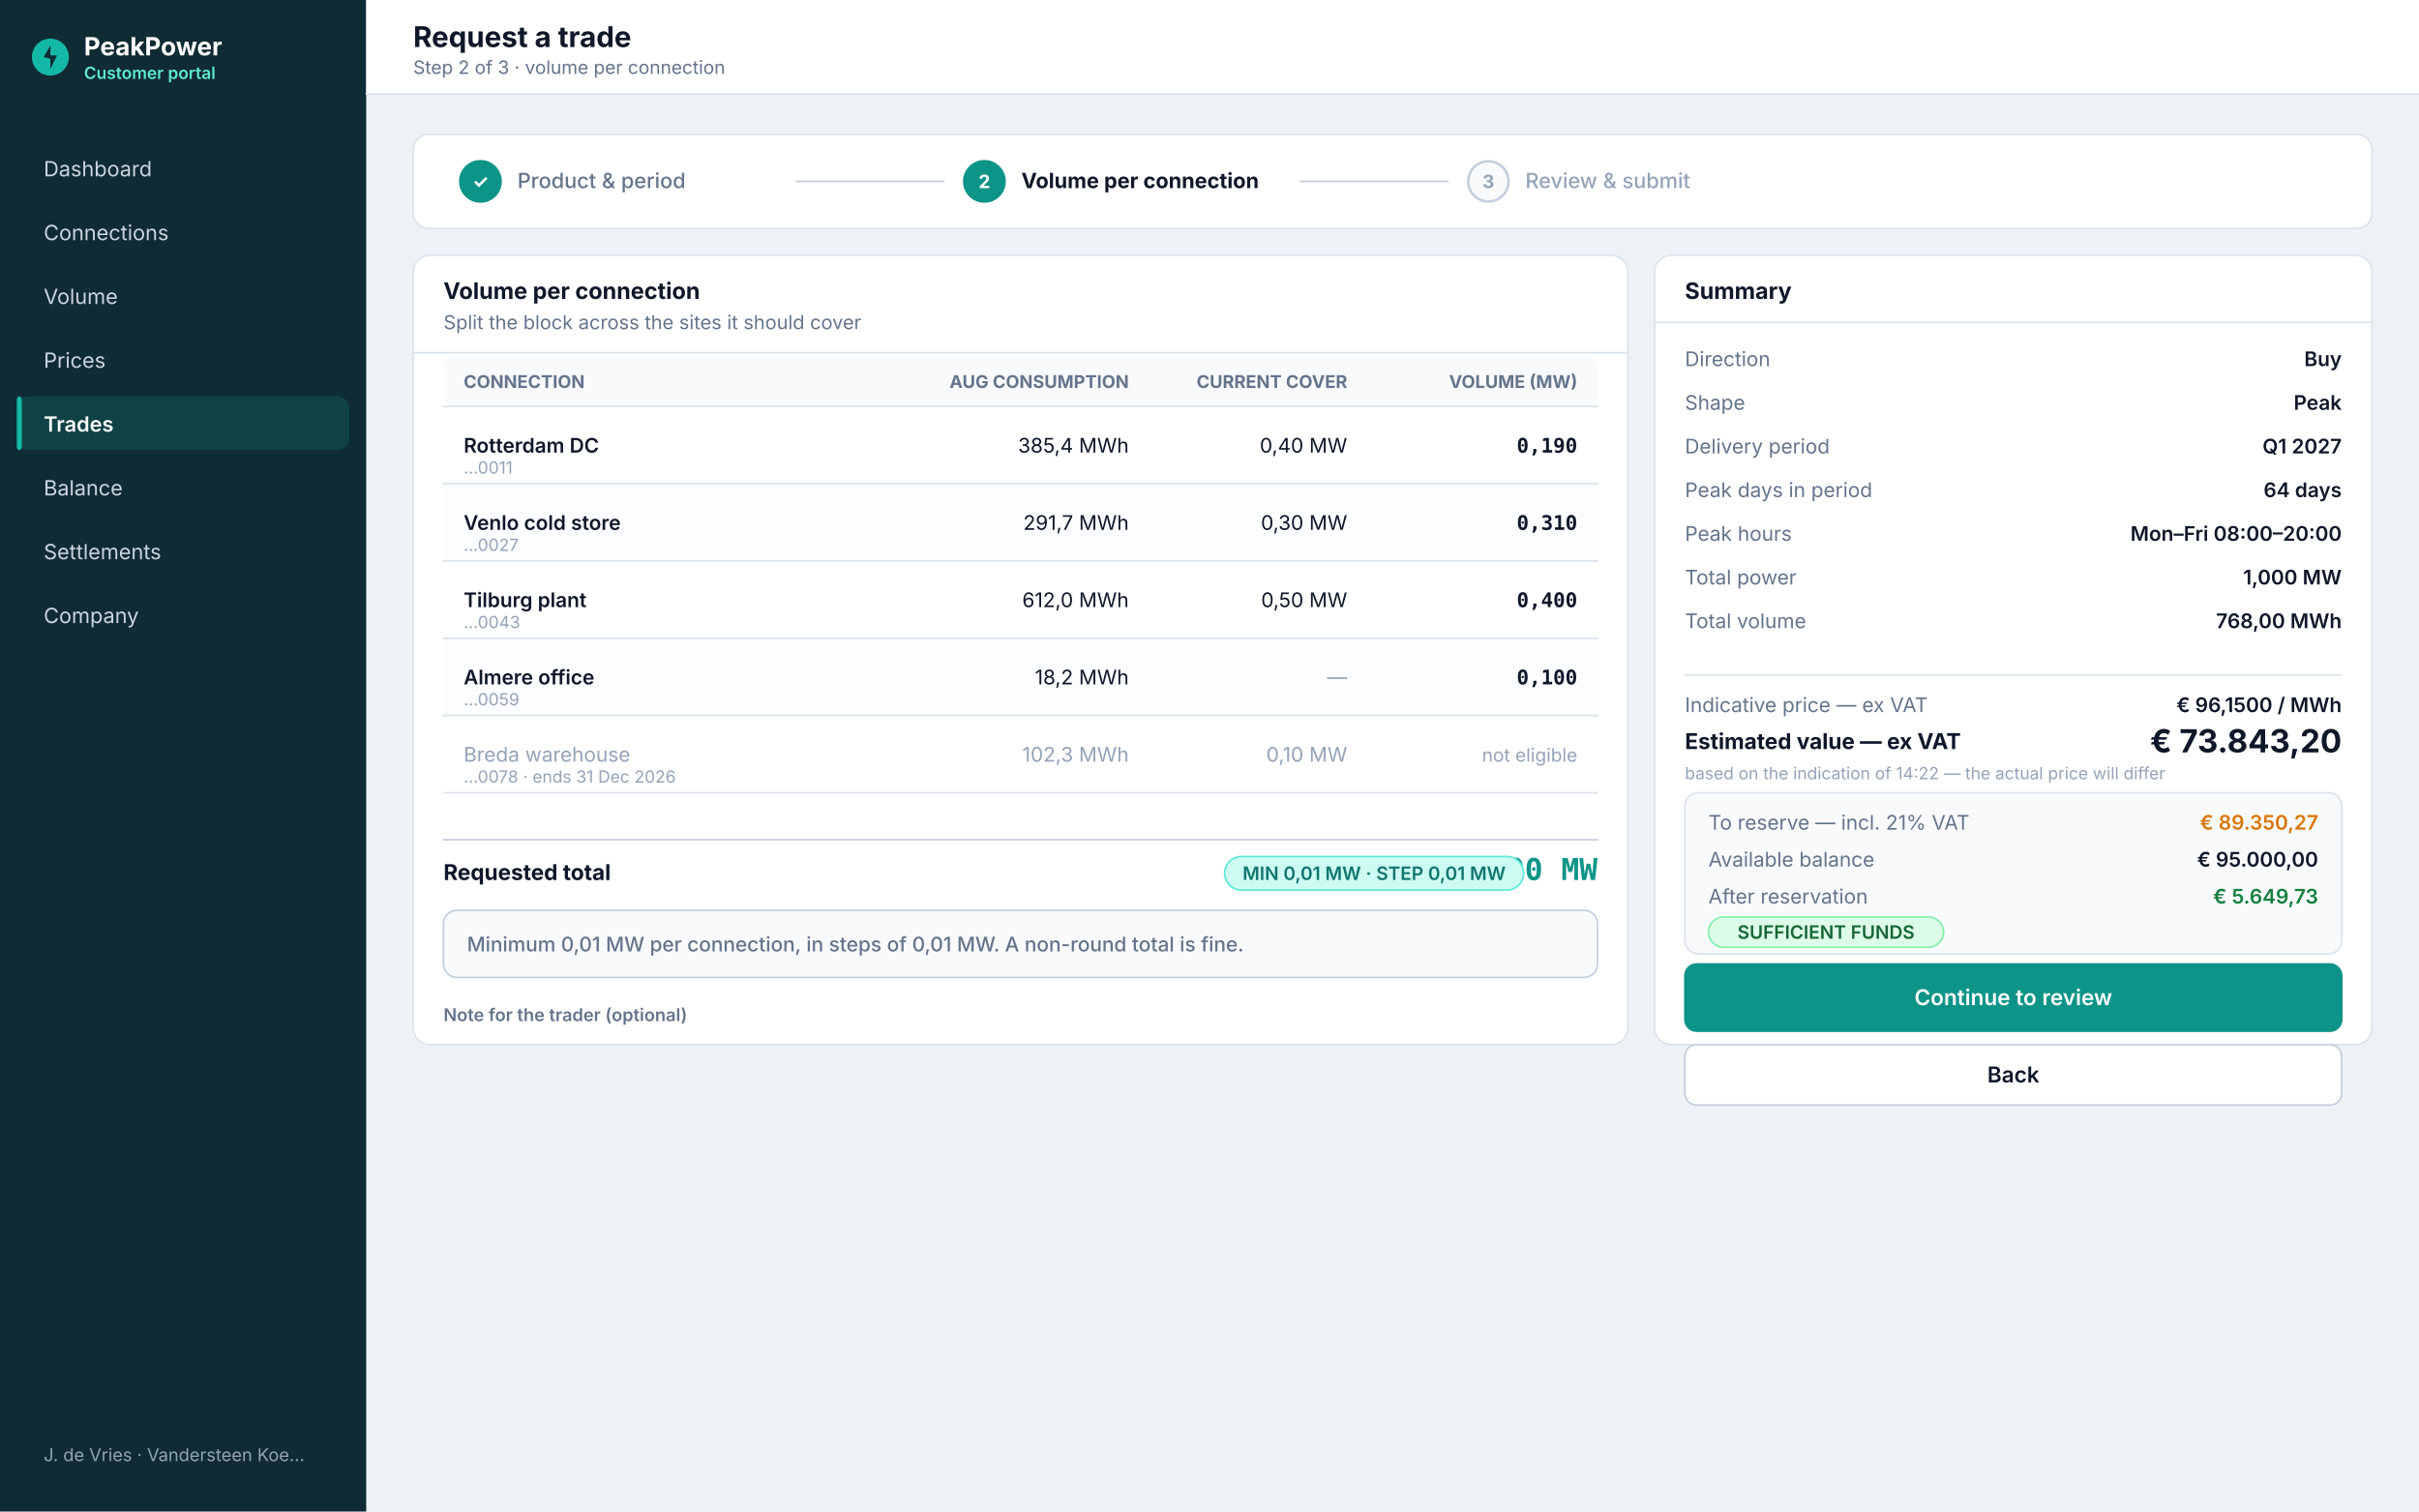
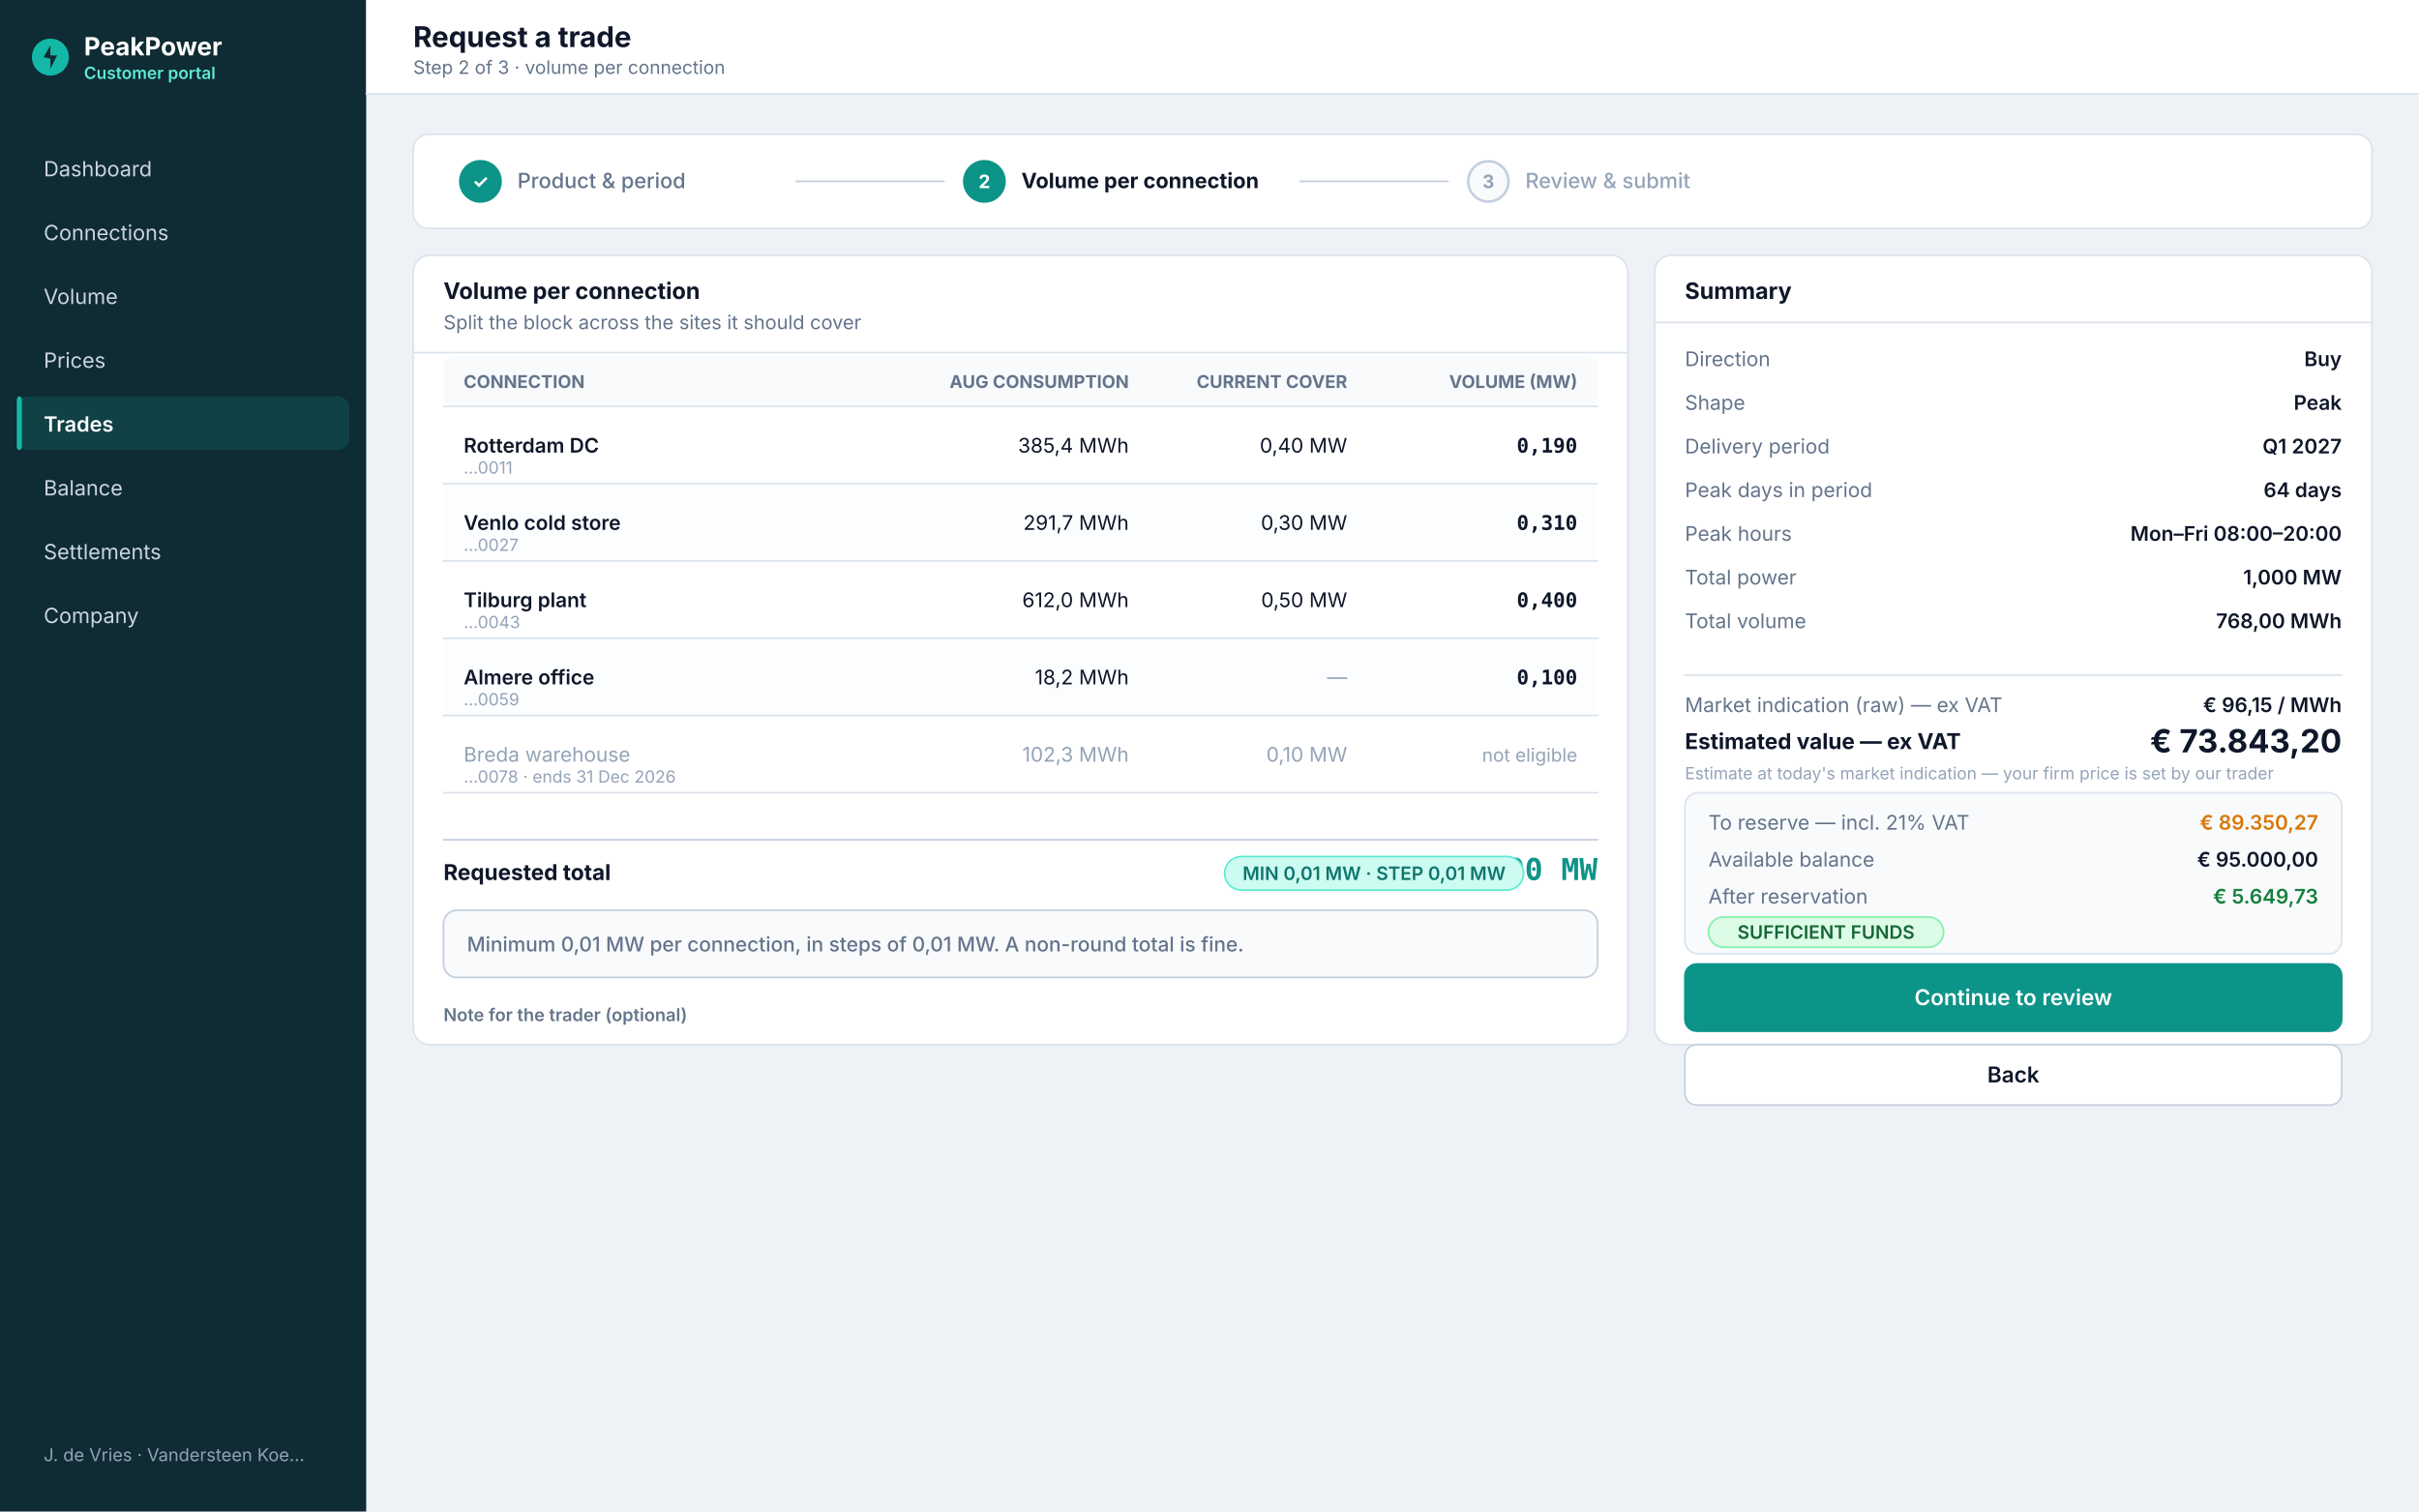
<svg xmlns="http://www.w3.org/2000/svg" viewBox="0 0 1440 900" width="1440" height="900" role="img" aria-label="Customer portal — trade request wizard">
  <rect x="0" y="0" width="1440" height="900" rx="0" fill="#eef2f6" stroke="none" />
  <rect x="0" y="0" width="218" height="900" rx="0" fill="#0f2b33" stroke="none" />
  <g>
    <circle cx="30" cy="34" r="11" fill="#14b8a6" stroke="none" stroke-width="1" />
    <path d="M 26 34 L 30 27 L 30 33 L 34 33 L 30 41 L 30 35 Z" fill="#0f2b33" stroke="none" stroke-width="2" stroke-linejoin="round" stroke-linecap="round" />
  </g>
  <text x="50" y="33" font-family="Inter, 'Segoe UI', -apple-system, BlinkMacSystemFont, 'Helvetica Neue', Arial, sans-serif" font-size="15" fill="#ffffff" font-weight="700" text-anchor="start">PeakPower</text>
  <text x="50" y="47" font-family="Inter, 'Segoe UI', -apple-system, BlinkMacSystemFont, 'Helvetica Neue', Arial, sans-serif" font-size="10" fill="#5eead4" font-weight="600" text-anchor="start">Customer portal</text>
  <text x="26" y="105" font-family="Inter, 'Segoe UI', -apple-system, BlinkMacSystemFont, 'Helvetica Neue', Arial, sans-serif" font-size="12.5" fill="#cbd5e1" font-weight="400" text-anchor="start">Dashboard</text>
  <text x="26" y="143" font-family="Inter, 'Segoe UI', -apple-system, BlinkMacSystemFont, 'Helvetica Neue', Arial, sans-serif" font-size="12.5" fill="#cbd5e1" font-weight="400" text-anchor="start">Connections</text>
  <text x="26" y="181" font-family="Inter, 'Segoe UI', -apple-system, BlinkMacSystemFont, 'Helvetica Neue', Arial, sans-serif" font-size="12.5" fill="#cbd5e1" font-weight="400" text-anchor="start">Volume</text>
  <text x="26" y="219" font-family="Inter, 'Segoe UI', -apple-system, BlinkMacSystemFont, 'Helvetica Neue', Arial, sans-serif" font-size="12.5" fill="#cbd5e1" font-weight="400" text-anchor="start">Prices</text>
  <rect x="10" y="236" width="198" height="32" rx="7" fill="rgba(20,184,166,0.16)" stroke="none" />
  <rect x="10" y="236" width="3" height="32" rx="2" fill="#14b8a6" stroke="none" />
  <text x="26" y="257" font-family="Inter, 'Segoe UI', -apple-system, BlinkMacSystemFont, 'Helvetica Neue', Arial, sans-serif" font-size="12.5" fill="#ffffff" font-weight="600" text-anchor="start">Trades</text>
  <text x="26" y="295" font-family="Inter, 'Segoe UI', -apple-system, BlinkMacSystemFont, 'Helvetica Neue', Arial, sans-serif" font-size="12.5" fill="#cbd5e1" font-weight="400" text-anchor="start">Balance</text>
  <text x="26" y="333" font-family="Inter, 'Segoe UI', -apple-system, BlinkMacSystemFont, 'Helvetica Neue', Arial, sans-serif" font-size="12.5" fill="#cbd5e1" font-weight="400" text-anchor="start">Settlements</text>
  <text x="26" y="371" font-family="Inter, 'Segoe UI', -apple-system, BlinkMacSystemFont, 'Helvetica Neue', Arial, sans-serif" font-size="12.5" fill="#cbd5e1" font-weight="400" text-anchor="start">Company</text>
  <text x="26" y="870" font-family="Inter, 'Segoe UI', -apple-system, BlinkMacSystemFont, 'Helvetica Neue', Arial, sans-serif" font-size="10.5" fill="#94a3b8" font-weight="400" text-anchor="start">J. de Vries · Vandersteen Koe…</text>
  <rect x="218" y="0" width="1222" height="56" rx="0" fill="#ffffff" stroke="none" />
  <line x1="218" y1="56" x2="1440" y2="56" stroke="#dbe3ec" stroke-width="1" stroke-linecap="round" />
  <text x="246" y="28" font-family="Inter, 'Segoe UI', -apple-system, BlinkMacSystemFont, 'Helvetica Neue', Arial, sans-serif" font-size="17" fill="#0f172a" font-weight="700" text-anchor="start">Request a trade</text>
  <text x="246" y="44" font-family="Inter, 'Segoe UI', -apple-system, BlinkMacSystemFont, 'Helvetica Neue', Arial, sans-serif" font-size="11" fill="#64748b" font-weight="400" text-anchor="start">Step 2 of 3 · volume per connection</text>
  <rect x="246" y="80" width="1166" height="56" rx="9" fill="#ffffff" stroke="#dbe3ec" stroke-width="1" />
  <circle cx="286" cy="108" r="12" fill="#0d9488" stroke="#0d9488" stroke-width="1.5" />
  <text x="286" y="112" font-family="Inter, 'Segoe UI', -apple-system, BlinkMacSystemFont, 'Helvetica Neue', Arial, sans-serif" font-size="11" fill="#fff" font-weight="700" text-anchor="middle">✓</text>
  <text x="308" y="112" font-family="Inter, 'Segoe UI', -apple-system, BlinkMacSystemFont, 'Helvetica Neue', Arial, sans-serif" font-size="12.5" fill="#64748b" font-weight="500" text-anchor="start">Product &amp; period</text>
  <line x1="474" y1="108" x2="562" y2="108" stroke="#c3cede" stroke-width="1" stroke-linecap="round" />
  <circle cx="586" cy="108" r="12" fill="#0d9488" stroke="#0d9488" stroke-width="1.5" />
  <text x="586" y="112" font-family="Inter, 'Segoe UI', -apple-system, BlinkMacSystemFont, 'Helvetica Neue', Arial, sans-serif" font-size="11" fill="#fff" font-weight="700" text-anchor="middle">2</text>
  <text x="608" y="112" font-family="Inter, 'Segoe UI', -apple-system, BlinkMacSystemFont, 'Helvetica Neue', Arial, sans-serif" font-size="12.5" fill="#0f172a" font-weight="700" text-anchor="start">Volume per connection</text>
  <line x1="774" y1="108" x2="862" y2="108" stroke="#c3cede" stroke-width="1" stroke-linecap="round" />
  <circle cx="886" cy="108" r="12" fill="#f8fafc" stroke="#c3cede" stroke-width="1.5" />
  <text x="886" y="112" font-family="Inter, 'Segoe UI', -apple-system, BlinkMacSystemFont, 'Helvetica Neue', Arial, sans-serif" font-size="11" fill="#94a3b8" font-weight="700" text-anchor="middle">3</text>
  <text x="908" y="112" font-family="Inter, 'Segoe UI', -apple-system, BlinkMacSystemFont, 'Helvetica Neue', Arial, sans-serif" font-size="12.5" fill="#94a3b8" font-weight="500" text-anchor="start">Review &amp; submit</text>
  <rect x="246" y="152" width="723" height="470" rx="10" fill="#ffffff" stroke="#dbe3ec" stroke-width="1" />
  <text x="264" y="178" font-family="Inter, 'Segoe UI', -apple-system, BlinkMacSystemFont, 'Helvetica Neue', Arial, sans-serif" font-size="13.5" fill="#0f172a" font-weight="700" text-anchor="start">Volume per connection</text>
  <text x="264" y="196" font-family="Inter, 'Segoe UI', -apple-system, BlinkMacSystemFont, 'Helvetica Neue', Arial, sans-serif" font-size="11.5" fill="#64748b" font-weight="400" text-anchor="start">Split the block across the sites it should cover</text>
  <line x1="246" y1="210" x2="969" y2="210" stroke="#dbe3ec" stroke-width="1" stroke-linecap="round" />
  <rect x="264" y="212" width="687" height="30" rx="6" fill="#f8fafc" stroke="none" />
  <text x="276" y="231" font-family="Inter, 'Segoe UI', -apple-system, BlinkMacSystemFont, 'Helvetica Neue', Arial, sans-serif" font-size="10.5" fill="#64748b" font-weight="700" text-anchor="start">CONNECTION</text>
  <text x="672" y="231" font-family="Inter, 'Segoe UI', -apple-system, BlinkMacSystemFont, 'Helvetica Neue', Arial, sans-serif" font-size="10.5" fill="#64748b" font-weight="700" text-anchor="end">AUG CONSUMPTION</text>
  <text x="802" y="231" font-family="Inter, 'Segoe UI', -apple-system, BlinkMacSystemFont, 'Helvetica Neue', Arial, sans-serif" font-size="10.5" fill="#64748b" font-weight="700" text-anchor="end">CURRENT COVER</text>
  <text x="939" y="231" font-family="Inter, 'Segoe UI', -apple-system, BlinkMacSystemFont, 'Helvetica Neue', Arial, sans-serif" font-size="10.5" fill="#64748b" font-weight="700" text-anchor="end">VOLUME (MW)</text>
  <line x1="264" y1="242" x2="951" y2="242" stroke="#dbe3ec" stroke-width="1" stroke-linecap="round" />
  <text x="276" y="269.5" font-family="Inter, 'Segoe UI', -apple-system, BlinkMacSystemFont, 'Helvetica Neue', Arial, sans-serif" font-size="12" fill="#0f172a" font-weight="600" text-anchor="start">Rotterdam DC</text>
  <text x="276" y="282" font-family="Inter, 'Segoe UI', -apple-system, BlinkMacSystemFont, 'Helvetica Neue', Arial, sans-serif" font-size="10" fill="#94a3b8" font-weight="400" text-anchor="start">…0011</text>
  <text x="672" y="269.5" font-family="Inter, 'Segoe UI', -apple-system, BlinkMacSystemFont, 'Helvetica Neue', Arial, sans-serif" font-size="12" fill="#0f172a" font-weight="400" text-anchor="end">385,4 MWh</text>
  <text x="802" y="269.5" font-family="Inter, 'Segoe UI', -apple-system, BlinkMacSystemFont, 'Helvetica Neue', Arial, sans-serif" font-size="12" fill="#0f172a" font-weight="400" text-anchor="end">0,40 MW</text>
  <text x="939" y="269.5" font-family="'SF Mono', 'Cascadia Mono', Menlo, Consolas, monospace" font-size="12" fill="#0f172a" font-weight="700" text-anchor="end">0,190</text>
  <rect x="264" y="288" width="687" height="46" rx="0" fill="#fbfdff" stroke="none" />
  <line x1="264" y1="288" x2="951" y2="288" stroke="#dbe3ec" stroke-width="1" stroke-linecap="round" />
  <text x="276" y="315.5" font-family="Inter, 'Segoe UI', -apple-system, BlinkMacSystemFont, 'Helvetica Neue', Arial, sans-serif" font-size="12" fill="#0f172a" font-weight="600" text-anchor="start">Venlo cold store</text>
  <text x="276" y="328" font-family="Inter, 'Segoe UI', -apple-system, BlinkMacSystemFont, 'Helvetica Neue', Arial, sans-serif" font-size="10" fill="#94a3b8" font-weight="400" text-anchor="start">…0027</text>
  <text x="672" y="315.5" font-family="Inter, 'Segoe UI', -apple-system, BlinkMacSystemFont, 'Helvetica Neue', Arial, sans-serif" font-size="12" fill="#0f172a" font-weight="400" text-anchor="end">291,7 MWh</text>
  <text x="802" y="315.5" font-family="Inter, 'Segoe UI', -apple-system, BlinkMacSystemFont, 'Helvetica Neue', Arial, sans-serif" font-size="12" fill="#0f172a" font-weight="400" text-anchor="end">0,30 MW</text>
  <text x="939" y="315.5" font-family="'SF Mono', 'Cascadia Mono', Menlo, Consolas, monospace" font-size="12" fill="#0f172a" font-weight="700" text-anchor="end">0,310</text>
  <line x1="264" y1="334" x2="951" y2="334" stroke="#dbe3ec" stroke-width="1" stroke-linecap="round" />
  <text x="276" y="361.5" font-family="Inter, 'Segoe UI', -apple-system, BlinkMacSystemFont, 'Helvetica Neue', Arial, sans-serif" font-size="12" fill="#0f172a" font-weight="600" text-anchor="start">Tilburg plant</text>
  <text x="276" y="374" font-family="Inter, 'Segoe UI', -apple-system, BlinkMacSystemFont, 'Helvetica Neue', Arial, sans-serif" font-size="10" fill="#94a3b8" font-weight="400" text-anchor="start">…0043</text>
  <text x="672" y="361.5" font-family="Inter, 'Segoe UI', -apple-system, BlinkMacSystemFont, 'Helvetica Neue', Arial, sans-serif" font-size="12" fill="#0f172a" font-weight="400" text-anchor="end">612,0 MWh</text>
  <text x="802" y="361.5" font-family="Inter, 'Segoe UI', -apple-system, BlinkMacSystemFont, 'Helvetica Neue', Arial, sans-serif" font-size="12" fill="#0f172a" font-weight="400" text-anchor="end">0,50 MW</text>
  <text x="939" y="361.5" font-family="'SF Mono', 'Cascadia Mono', Menlo, Consolas, monospace" font-size="12" fill="#0f172a" font-weight="700" text-anchor="end">0,400</text>
  <rect x="264" y="380" width="687" height="46" rx="0" fill="#fbfdff" stroke="none" />
  <line x1="264" y1="380" x2="951" y2="380" stroke="#dbe3ec" stroke-width="1" stroke-linecap="round" />
  <text x="276" y="407.5" font-family="Inter, 'Segoe UI', -apple-system, BlinkMacSystemFont, 'Helvetica Neue', Arial, sans-serif" font-size="12" fill="#0f172a" font-weight="600" text-anchor="start">Almere office</text>
  <text x="276" y="420" font-family="Inter, 'Segoe UI', -apple-system, BlinkMacSystemFont, 'Helvetica Neue', Arial, sans-serif" font-size="10" fill="#94a3b8" font-weight="400" text-anchor="start">…0059</text>
  <text x="672" y="407.5" font-family="Inter, 'Segoe UI', -apple-system, BlinkMacSystemFont, 'Helvetica Neue', Arial, sans-serif" font-size="12" fill="#0f172a" font-weight="400" text-anchor="end">18,2 MWh</text>
  <text x="802" y="407.5" font-family="Inter, 'Segoe UI', -apple-system, BlinkMacSystemFont, 'Helvetica Neue', Arial, sans-serif" font-size="12" fill="#94a3b8" font-weight="400" text-anchor="end">—</text>
  <text x="939" y="407.5" font-family="'SF Mono', 'Cascadia Mono', Menlo, Consolas, monospace" font-size="12" fill="#0f172a" font-weight="700" text-anchor="end">0,100</text>
  <line x1="264" y1="426" x2="951" y2="426" stroke="#dbe3ec" stroke-width="1" stroke-linecap="round" />
  <text x="276" y="453.5" font-family="Inter, 'Segoe UI', -apple-system, BlinkMacSystemFont, 'Helvetica Neue', Arial, sans-serif" font-size="12" fill="#94a3b8" font-weight="400" text-anchor="start">Breda warehouse</text>
  <text x="276" y="466" font-family="Inter, 'Segoe UI', -apple-system, BlinkMacSystemFont, 'Helvetica Neue', Arial, sans-serif" font-size="10" fill="#94a3b8" font-weight="400" text-anchor="start">…0078 · ends 31 Dec 2026</text>
  <text x="672" y="453.5" font-family="Inter, 'Segoe UI', -apple-system, BlinkMacSystemFont, 'Helvetica Neue', Arial, sans-serif" font-size="12" fill="#94a3b8" font-weight="400" text-anchor="end">102,3 MWh</text>
  <text x="802" y="453.5" font-family="Inter, 'Segoe UI', -apple-system, BlinkMacSystemFont, 'Helvetica Neue', Arial, sans-serif" font-size="12" fill="#94a3b8" font-weight="400" text-anchor="end">0,10 MW</text>
  <text x="939" y="453.5" font-family="Inter, 'Segoe UI', -apple-system, BlinkMacSystemFont, 'Helvetica Neue', Arial, sans-serif" font-size="11" fill="#94a3b8" font-weight="400" text-anchor="end">not eligible</text>
  <line x1="264" y1="472" x2="951" y2="472" stroke="#dbe3ec" stroke-width="1" stroke-linecap="round" />
  <line x1="264" y1="500" x2="951" y2="500" stroke="#c3cede" stroke-width="1" stroke-linecap="round" />
  <text x="264" y="524" font-family="Inter, 'Segoe UI', -apple-system, BlinkMacSystemFont, 'Helvetica Neue', Arial, sans-serif" font-size="13" fill="#0f172a" font-weight="700" text-anchor="start">Requested total</text>
  <text x="951" y="524" font-family="'SF Mono', 'Cascadia Mono', Menlo, Consolas, monospace" font-size="18" fill="#0d9488" font-weight="700" text-anchor="end">1,000 MW</text>
  <rect x="729" y="510" width="178" height="20" rx="10" fill="#ccfbf1" stroke="#5eead4" stroke-width="1" />
  <text x="818" y="523.96" font-family="Inter, 'Segoe UI', -apple-system, BlinkMacSystemFont, 'Helvetica Neue', Arial, sans-serif" font-size="11" fill="#0f766e" font-weight="600" text-anchor="middle">MIN 0,01 MW · STEP 0,01 MW</text>
  <rect x="264" y="542" width="687" height="40" rx="8" fill="#f8fafc" stroke="#c3cede" stroke-width="1" />
  <text x="278" y="566.5" font-family="Inter, 'Segoe UI', -apple-system, BlinkMacSystemFont, 'Helvetica Neue', Arial, sans-serif" font-size="12" fill="#64748b" font-weight="500" text-anchor="start">Minimum 0,01 MW per connection, in steps of 0,01 MW. A non-round total is fine.</text>
  <text x="264" y="608" font-family="Inter, 'Segoe UI', -apple-system, BlinkMacSystemFont, 'Helvetica Neue', Arial, sans-serif" font-size="10.5" fill="#64748b" font-weight="600" text-anchor="start">Note for the trader (optional)</text>
  <rect x="985" y="152" width="427" height="470" rx="10" fill="#ffffff" stroke="#dbe3ec" stroke-width="1" />
  <text x="1003" y="178" font-family="Inter, 'Segoe UI', -apple-system, BlinkMacSystemFont, 'Helvetica Neue', Arial, sans-serif" font-size="13.5" fill="#0f172a" font-weight="700" text-anchor="start">Summary</text>
  <line x1="985" y1="192" x2="1412" y2="192" stroke="#dbe3ec" stroke-width="1" stroke-linecap="round" />
  <text x="1003" y="218" font-family="Inter, 'Segoe UI', -apple-system, BlinkMacSystemFont, 'Helvetica Neue', Arial, sans-serif" font-size="12" fill="#64748b" font-weight="400" text-anchor="start">Direction</text>
  <text x="1394" y="218" font-family="Inter, 'Segoe UI', -apple-system, BlinkMacSystemFont, 'Helvetica Neue', Arial, sans-serif" font-size="12" fill="#0f172a" font-weight="600" text-anchor="end">Buy</text>
  <text x="1003" y="244" font-family="Inter, 'Segoe UI', -apple-system, BlinkMacSystemFont, 'Helvetica Neue', Arial, sans-serif" font-size="12" fill="#64748b" font-weight="400" text-anchor="start">Shape</text>
  <text x="1394" y="244" font-family="Inter, 'Segoe UI', -apple-system, BlinkMacSystemFont, 'Helvetica Neue', Arial, sans-serif" font-size="12" fill="#0f172a" font-weight="600" text-anchor="end">Peak</text>
  <text x="1003" y="270" font-family="Inter, 'Segoe UI', -apple-system, BlinkMacSystemFont, 'Helvetica Neue', Arial, sans-serif" font-size="12" fill="#64748b" font-weight="400" text-anchor="start">Delivery period</text>
  <text x="1394" y="270" font-family="Inter, 'Segoe UI', -apple-system, BlinkMacSystemFont, 'Helvetica Neue', Arial, sans-serif" font-size="12" fill="#0f172a" font-weight="600" text-anchor="end">Q1 2027</text>
  <text x="1003" y="296" font-family="Inter, 'Segoe UI', -apple-system, BlinkMacSystemFont, 'Helvetica Neue', Arial, sans-serif" font-size="12" fill="#64748b" font-weight="400" text-anchor="start">Peak days in period</text>
  <text x="1394" y="296" font-family="Inter, 'Segoe UI', -apple-system, BlinkMacSystemFont, 'Helvetica Neue', Arial, sans-serif" font-size="12" fill="#0f172a" font-weight="600" text-anchor="end">64 days</text>
  <text x="1003" y="322" font-family="Inter, 'Segoe UI', -apple-system, BlinkMacSystemFont, 'Helvetica Neue', Arial, sans-serif" font-size="12" fill="#64748b" font-weight="400" text-anchor="start">Peak hours</text>
  <text x="1394" y="322" font-family="Inter, 'Segoe UI', -apple-system, BlinkMacSystemFont, 'Helvetica Neue', Arial, sans-serif" font-size="12" fill="#0f172a" font-weight="600" text-anchor="end">Mon–Fri 08:00–20:00</text>
  <text x="1003" y="348" font-family="Inter, 'Segoe UI', -apple-system, BlinkMacSystemFont, 'Helvetica Neue', Arial, sans-serif" font-size="12" fill="#64748b" font-weight="400" text-anchor="start">Total power</text>
  <text x="1394" y="348" font-family="Inter, 'Segoe UI', -apple-system, BlinkMacSystemFont, 'Helvetica Neue', Arial, sans-serif" font-size="12" fill="#0f172a" font-weight="600" text-anchor="end">1,000 MW</text>
  <text x="1003" y="374" font-family="Inter, 'Segoe UI', -apple-system, BlinkMacSystemFont, 'Helvetica Neue', Arial, sans-serif" font-size="12" fill="#64748b" font-weight="400" text-anchor="start">Total volume</text>
  <text x="1394" y="374" font-family="Inter, 'Segoe UI', -apple-system, BlinkMacSystemFont, 'Helvetica Neue', Arial, sans-serif" font-size="12" fill="#0f172a" font-weight="600" text-anchor="end">768,00 MWh</text>
  <line x1="1003" y1="402" x2="1394" y2="402" stroke="#dbe3ec" stroke-width="1" stroke-linecap="round" />
-   <text x="1003" y="424" font-family="Inter, 'Segoe UI', -apple-system, BlinkMacSystemFont, 'Helvetica Neue', Arial, sans-serif" font-size="12" fill="#64748b" font-weight="400" text-anchor="start">Indicative price — ex VAT</text>
-   <text x="1394" y="424" font-family="Inter, 'Segoe UI', -apple-system, BlinkMacSystemFont, 'Helvetica Neue', Arial, sans-serif" font-size="12" fill="#0f172a" font-weight="600" text-anchor="end">€ 96,1500 / MWh</text>
+   <text x="1003" y="424" font-family="Inter, 'Segoe UI', -apple-system, BlinkMacSystemFont, 'Helvetica Neue', Arial, sans-serif" font-size="12" fill="#64748b" font-weight="400" text-anchor="start">Market indication (raw) — ex VAT</text>
+   <text x="1394" y="424" font-family="Inter, 'Segoe UI', -apple-system, BlinkMacSystemFont, 'Helvetica Neue', Arial, sans-serif" font-size="12" fill="#0f172a" font-weight="600" text-anchor="end">€ 96,15 / MWh</text>
  <text x="1003" y="446" font-family="Inter, 'Segoe UI', -apple-system, BlinkMacSystemFont, 'Helvetica Neue', Arial, sans-serif" font-size="13" fill="#0f172a" font-weight="700" text-anchor="start">Estimated value — ex VAT</text>
  <text x="1394" y="448" font-family="Inter, 'Segoe UI', -apple-system, BlinkMacSystemFont, 'Helvetica Neue', Arial, sans-serif" font-size="19" fill="#0f172a" font-weight="700" text-anchor="end">€ 73.843,20</text>
-   <text x="1003" y="464" font-family="Inter, 'Segoe UI', -apple-system, BlinkMacSystemFont, 'Helvetica Neue', Arial, sans-serif" font-size="10" fill="#94a3b8" font-weight="400" text-anchor="start">based on the indication of 14:22 — the actual price will differ</text>
+   <text x="1003" y="464" font-family="Inter, 'Segoe UI', -apple-system, BlinkMacSystemFont, 'Helvetica Neue', Arial, sans-serif" font-size="10" fill="#94a3b8" font-weight="400" text-anchor="start">Estimate at today's market indication — your firm price is set by our trader</text>
  <rect x="1003" y="472" width="391" height="96" rx="8" fill="#f8fafc" stroke="#dbe3ec" stroke-width="1" />
  <text x="1017" y="494" font-family="Inter, 'Segoe UI', -apple-system, BlinkMacSystemFont, 'Helvetica Neue', Arial, sans-serif" font-size="12" fill="#64748b" font-weight="400" text-anchor="start">To reserve — incl. 21% VAT</text>
  <text x="1380" y="494" font-family="Inter, 'Segoe UI', -apple-system, BlinkMacSystemFont, 'Helvetica Neue', Arial, sans-serif" font-size="12" fill="#d97706" font-weight="600" text-anchor="end">€ 89.350,27</text>
  <text x="1017" y="516" font-family="Inter, 'Segoe UI', -apple-system, BlinkMacSystemFont, 'Helvetica Neue', Arial, sans-serif" font-size="12" fill="#64748b" font-weight="400" text-anchor="start">Available balance</text>
  <text x="1380" y="516" font-family="Inter, 'Segoe UI', -apple-system, BlinkMacSystemFont, 'Helvetica Neue', Arial, sans-serif" font-size="12" fill="#0f172a" font-weight="600" text-anchor="end">€ 95.000,00</text>
  <text x="1017" y="538" font-family="Inter, 'Segoe UI', -apple-system, BlinkMacSystemFont, 'Helvetica Neue', Arial, sans-serif" font-size="12" fill="#64748b" font-weight="400" text-anchor="start">After reservation</text>
  <text x="1380" y="538" font-family="Inter, 'Segoe UI', -apple-system, BlinkMacSystemFont, 'Helvetica Neue', Arial, sans-serif" font-size="12" fill="#15803d" font-weight="600" text-anchor="end">€ 5.649,73</text>
  <rect x="1017" y="546" width="140" height="18" rx="9" fill="#dcfce7" stroke="#86efac" stroke-width="1" />
  <text x="1087" y="558.96" font-family="Inter, 'Segoe UI', -apple-system, BlinkMacSystemFont, 'Helvetica Neue', Arial, sans-serif" font-size="11" fill="#166534" font-weight="600" text-anchor="middle">SUFFICIENT FUNDS</text>
  <rect x="1003" y="574" width="391" height="40" rx="7" fill="#0d9488" stroke="#0d9488" stroke-width="1" />
  <text x="1198.5" y="598.5" font-family="Inter, 'Segoe UI', -apple-system, BlinkMacSystemFont, 'Helvetica Neue', Arial, sans-serif" font-size="13" fill="#ffffff" font-weight="600" text-anchor="middle">Continue to review</text>
  <rect x="1003" y="622" width="391" height="36" rx="7" fill="#ffffff" stroke="#c3cede" stroke-width="1" />
  <text x="1198.5" y="644.5" font-family="Inter, 'Segoe UI', -apple-system, BlinkMacSystemFont, 'Helvetica Neue', Arial, sans-serif" font-size="13" fill="#0f172a" font-weight="600" text-anchor="middle">Back</text>
</svg>
